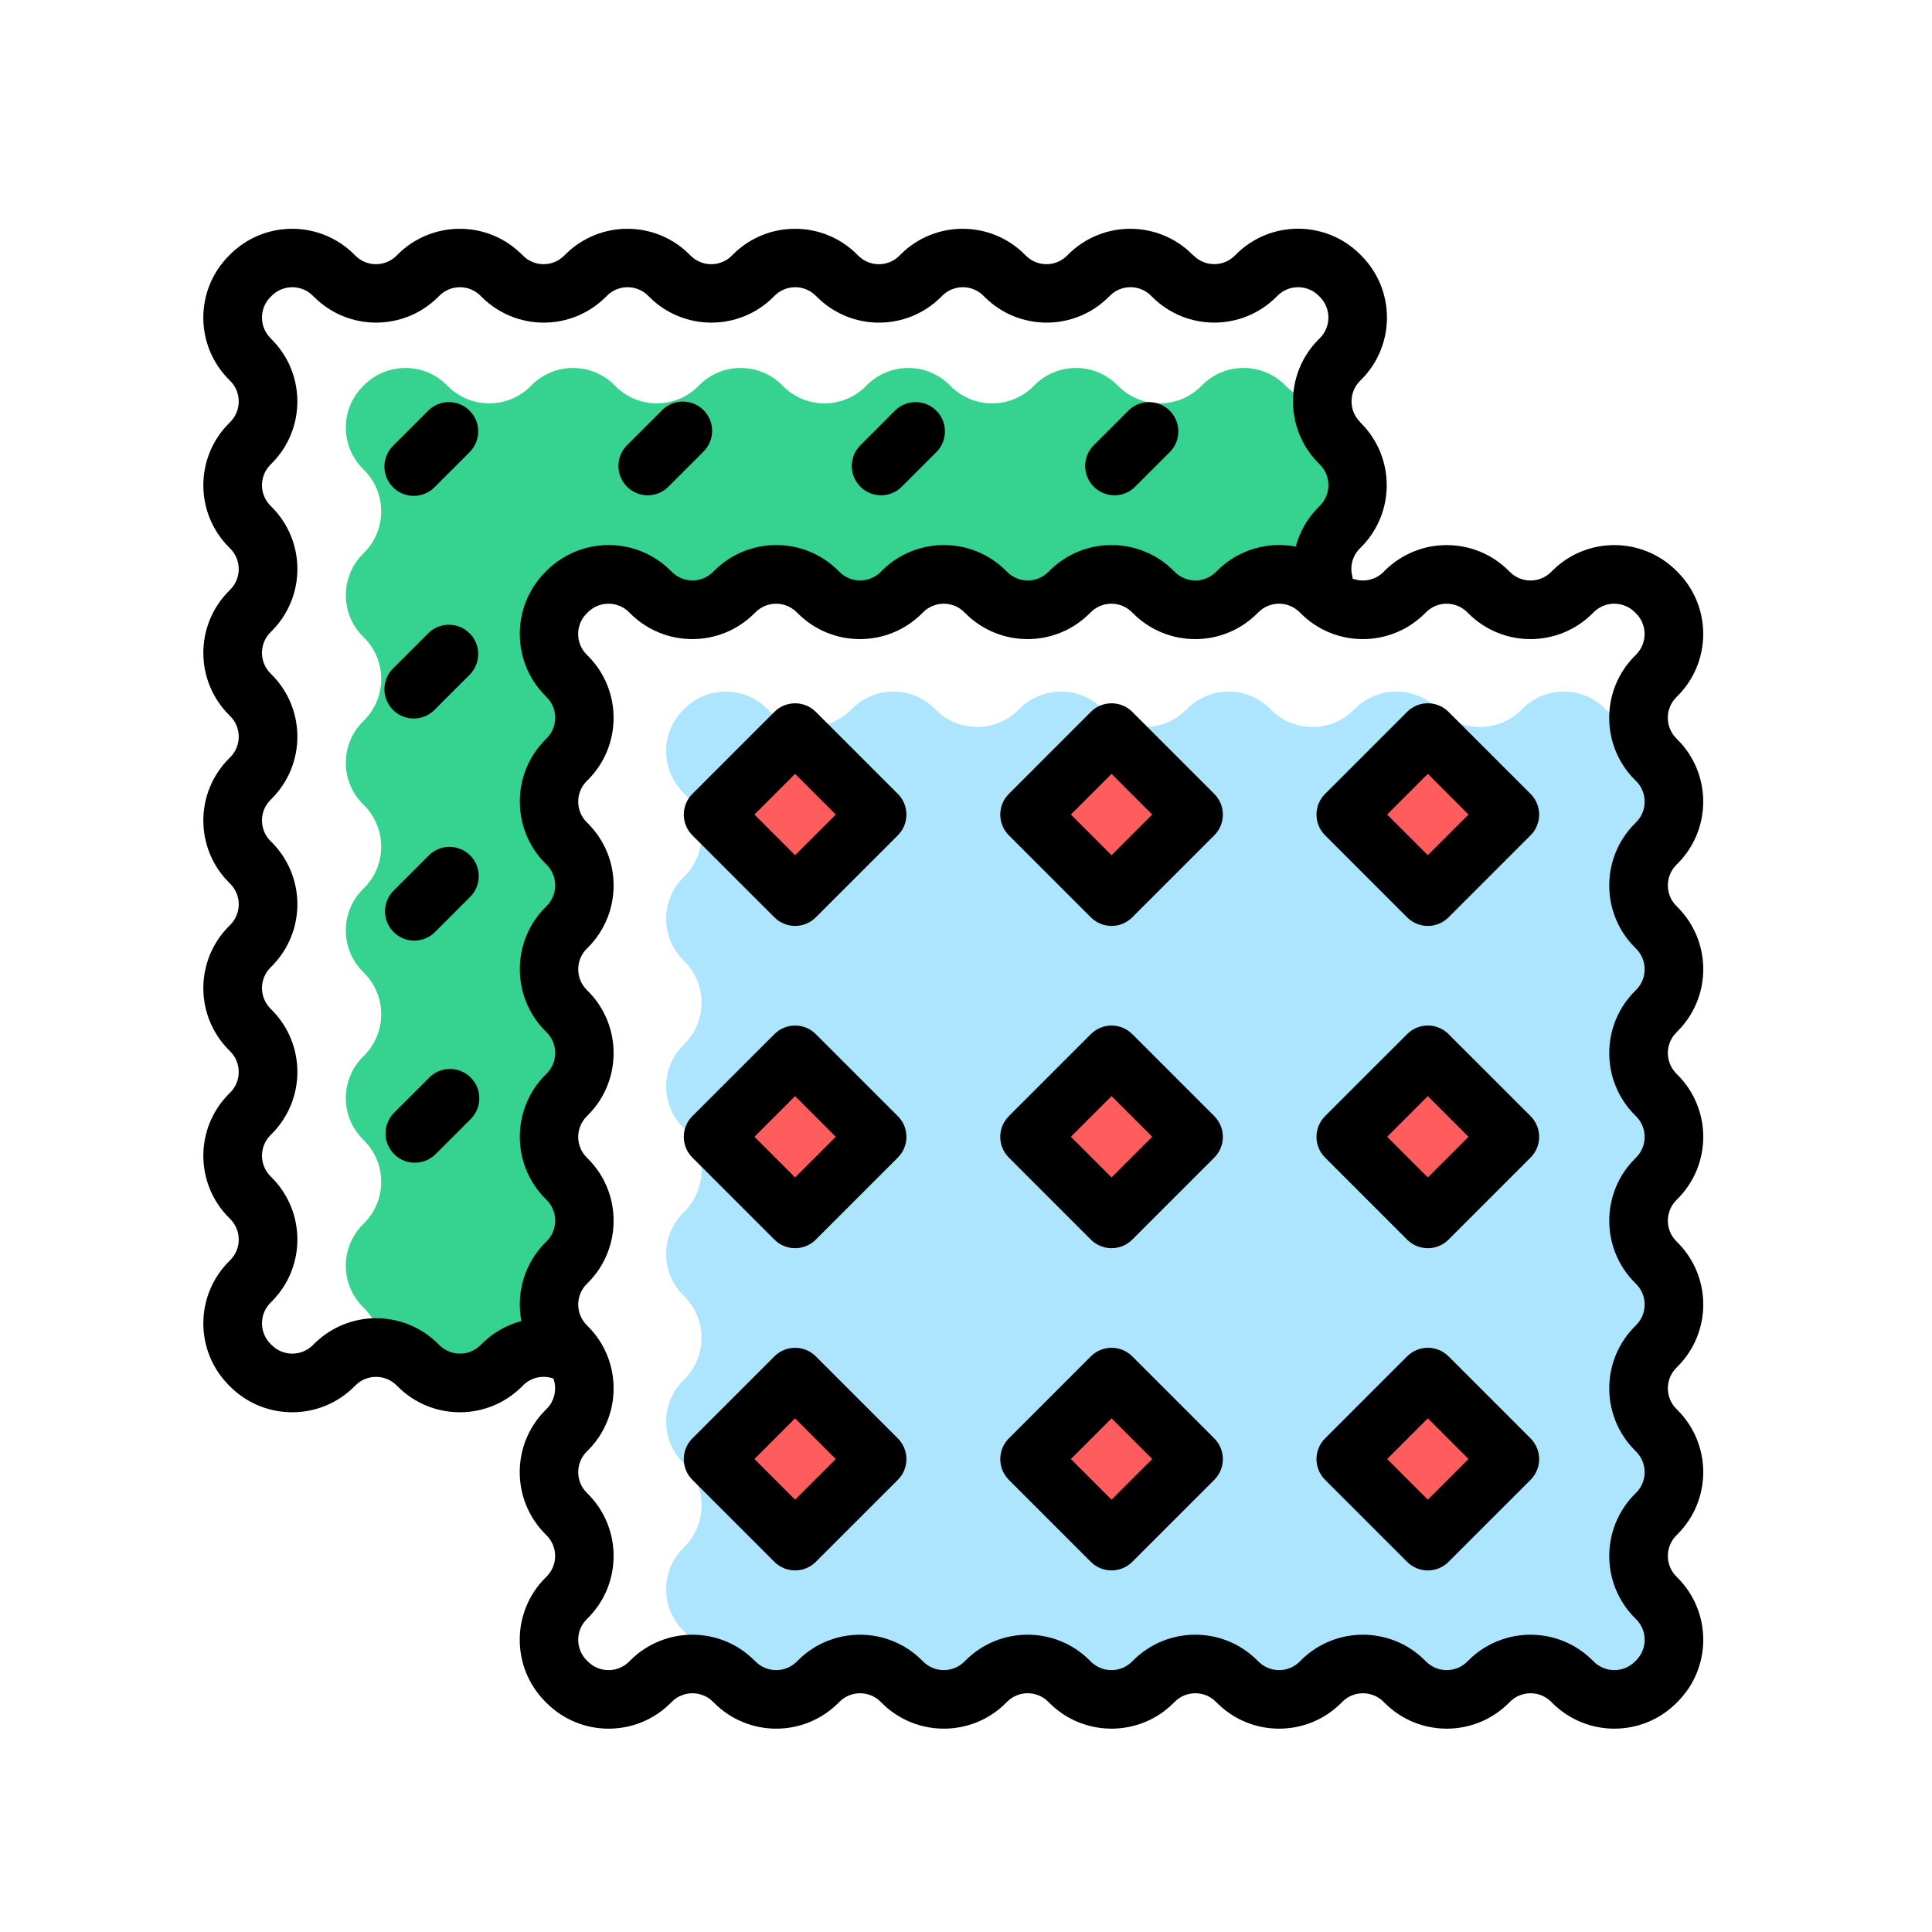
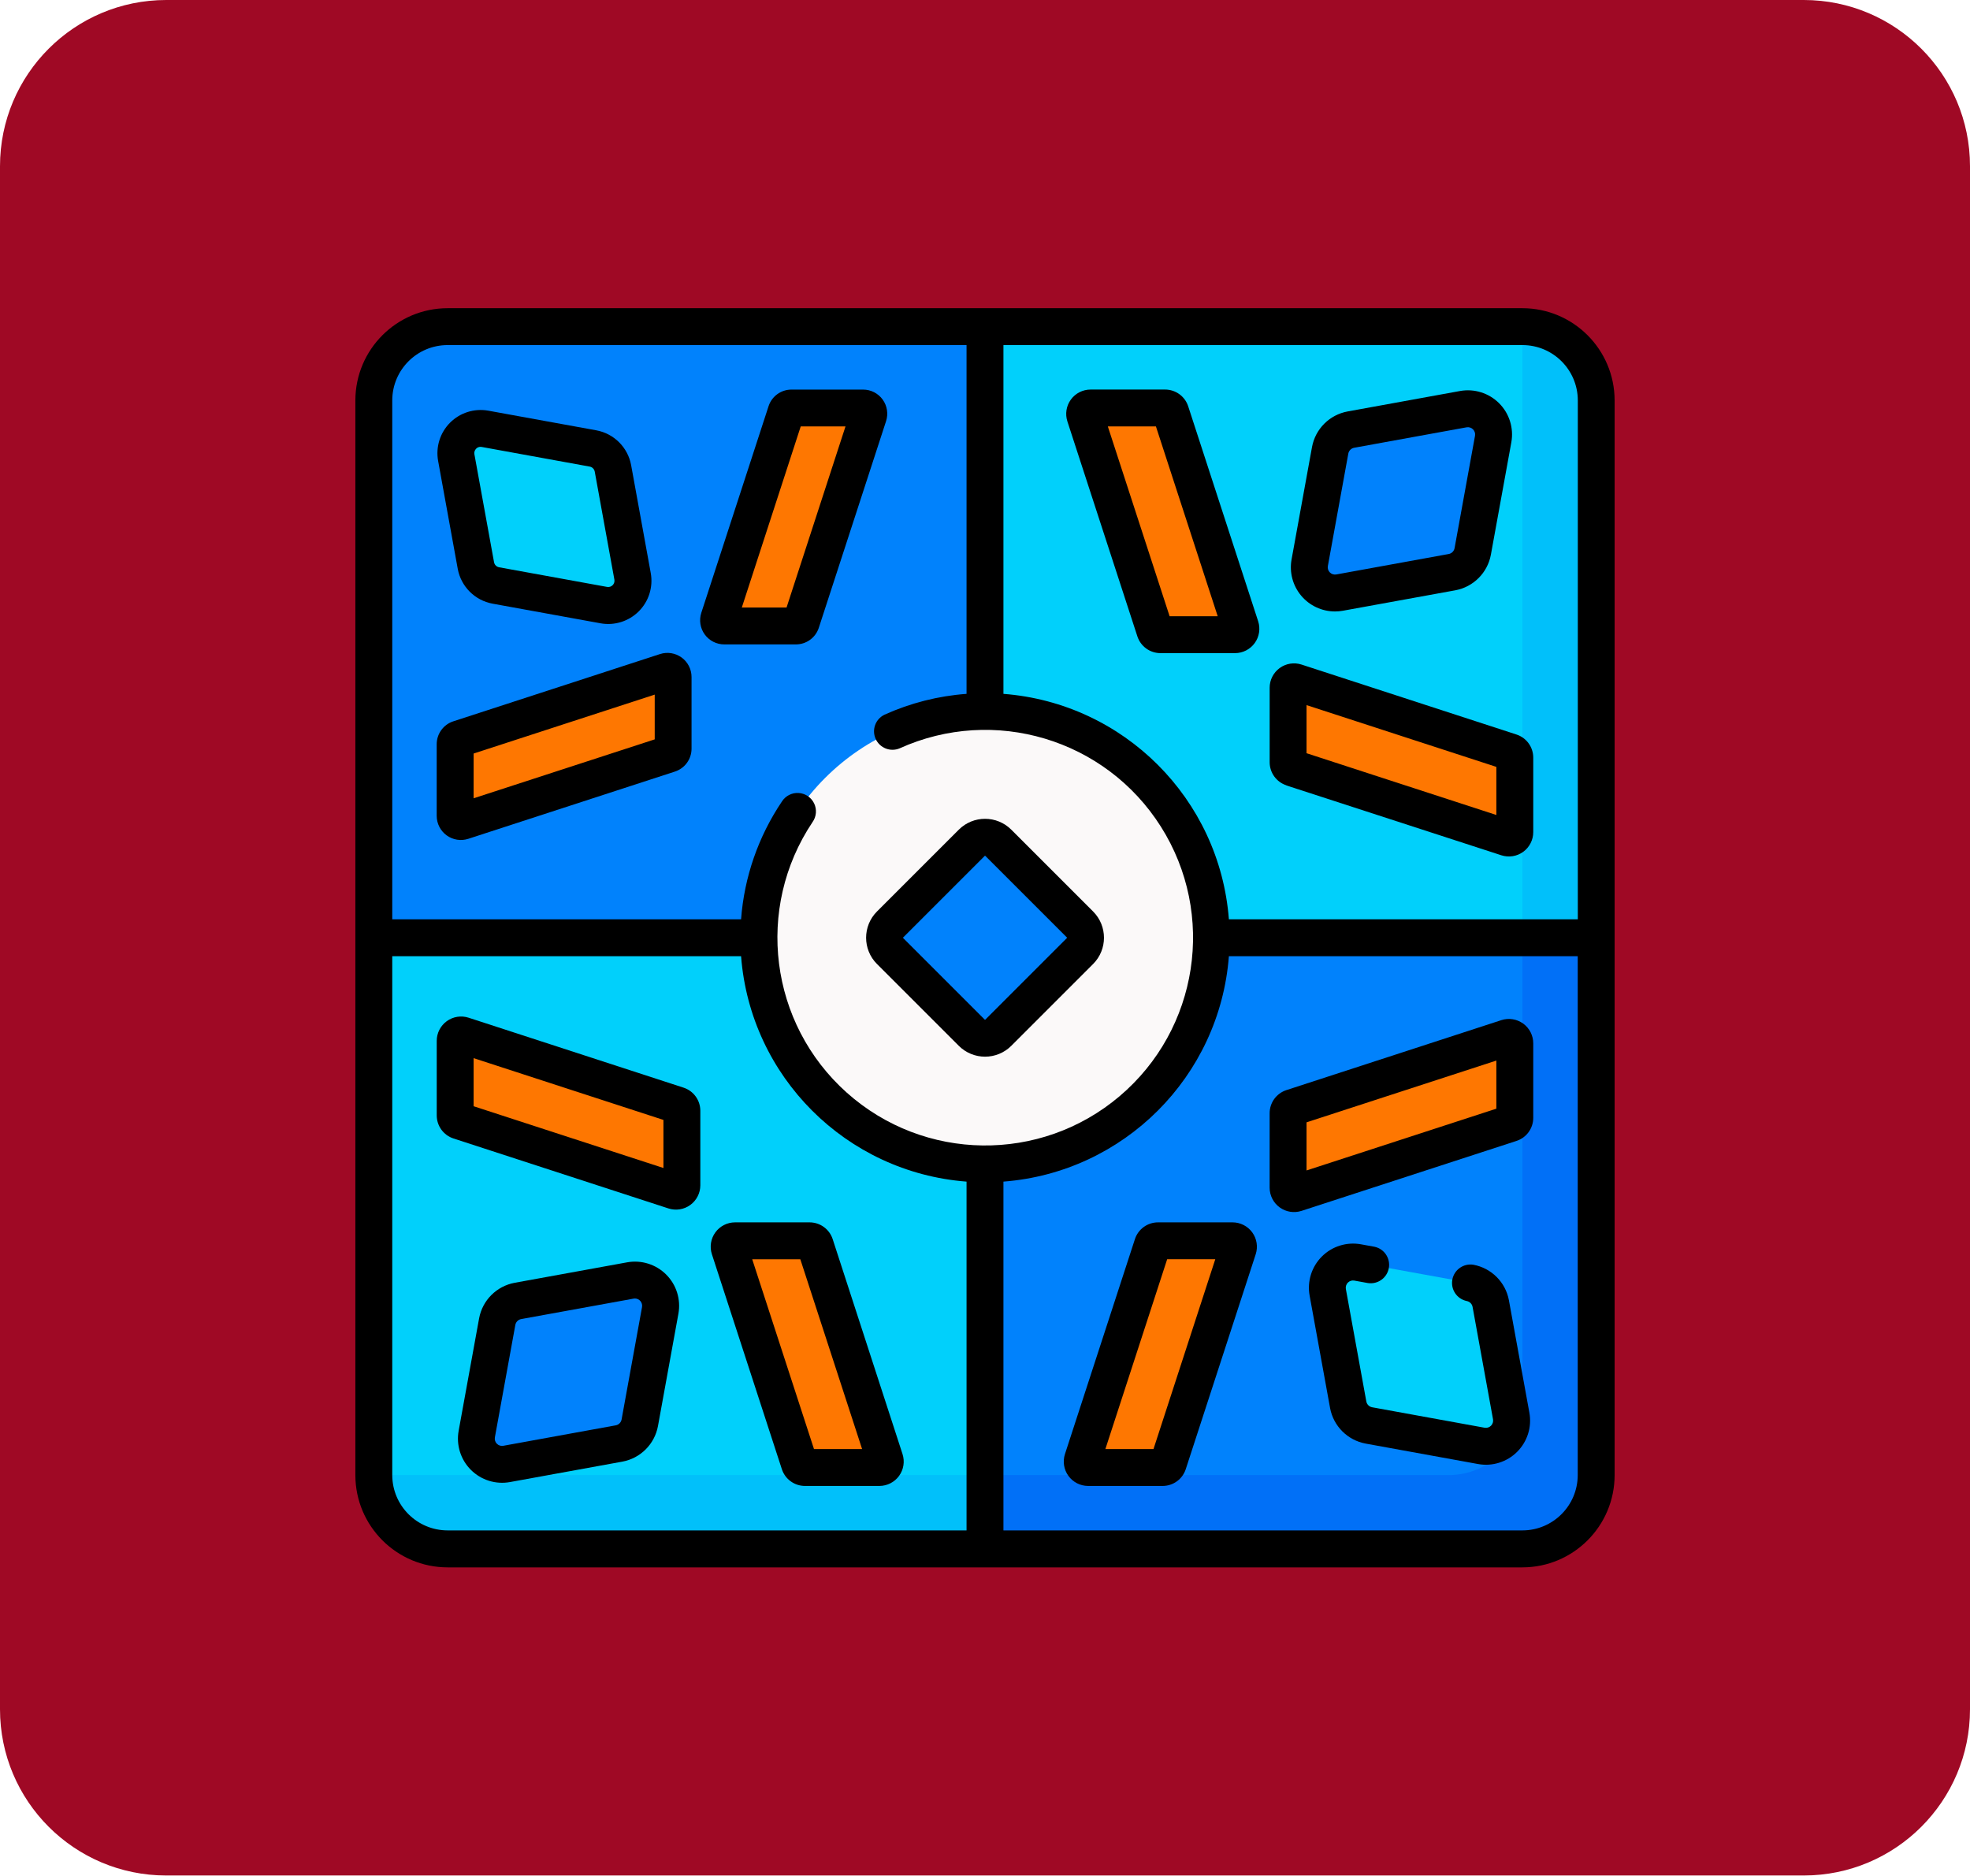
- <svg xmlns="http://www.w3.org/2000/svg" width="76" height="76" viewBox="0 0 76 76">
-   <g id="Grupo_58447" data-name="Grupo 58447" transform="translate(-392 -3695)">
-     <rect id="Rectángulo_5541" data-name="Rectángulo 5541" width="76" height="76" transform="translate(392 3695)" fill="none" />
-     <g id="prints" transform="translate(400.001 3704)">
-       <path id="Trazado_102125" data-name="Trazado 102125" d="M196.962,163.945a2.3,2.3,0,0,0,0-3.247l-.049-.05a2.282,2.282,0,0,1-.646-1.289,2.282,2.282,0,0,1-1.289-.646l-.05-.05a2.3,2.3,0,0,0-3.247,0l-.05.05a2.3,2.3,0,0,1-3.247,0l-.049-.05a2.3,2.3,0,0,0-3.247,0l-.05.05a2.3,2.3,0,0,1-3.247,0l-.05-.05a2.3,2.3,0,0,0-3.247,0l-.05.05a2.3,2.3,0,0,1-3.247,0l-.05-.05a2.3,2.3,0,0,0-3.247,0l-.05.05a2.3,2.3,0,0,1-3.247,0l-.05-.05a2.3,2.3,0,0,0-3.247,0l-.05.05a2.3,2.3,0,0,1-3.247,0l-.05-.05a2.3,2.3,0,0,0-3.247,0l-.05.05a2.3,2.3,0,0,0,0,3.247l.05.05a2.3,2.3,0,0,1,0,3.247l-.05.05a2.3,2.3,0,0,0,0,3.247l.05.05a2.3,2.3,0,0,1,0,3.247l-.05.05a2.3,2.3,0,0,0,0,3.247l.05.05a2.3,2.3,0,0,1,0,3.247l-.05.05a2.3,2.3,0,0,0,0,3.247l.05.05a2.3,2.3,0,0,1,0,3.247l-.05.05a2.3,2.3,0,0,0,0,3.247l.05.05a2.3,2.3,0,0,1,0,3.247l-.05.05a2.3,2.3,0,0,0,0,3.247l.05.049a2.284,2.284,0,0,1,.645,1.289,2.28,2.28,0,0,1,1.289.645l.049.049a2.3,2.3,0,0,0,3.248,0l.049-.049a2.3,2.3,0,0,1,3.248,0l.049.049a2.3,2.3,0,0,0,3.248,0l.049-.049a2.3,2.3,0,0,1,3.248,0l.049.049a2.3,2.3,0,0,0,3.248,0l.049-.049a2.3,2.3,0,0,1,3.248,0l.049.049a2.3,2.3,0,0,0,3.248,0l.049-.049a2.3,2.3,0,0,1,3.248,0l.049.049a2.3,2.3,0,0,0,3.248,0l.049-.049a2.3,2.3,0,0,1,3.248,0l.049.049a2.3,2.3,0,0,0,3.248,0l.049-.049a2.3,2.3,0,0,0,0-3.248l-.049-.049a2.3,2.3,0,0,1,0-3.248l.049-.049a2.3,2.3,0,0,0,0-3.247l-.049-.05a2.3,2.3,0,0,1,0-3.247l.049-.05a2.3,2.3,0,0,0,0-3.247l-.049-.05a2.3,2.3,0,0,1,0-3.247l.049-.05a2.3,2.3,0,0,0,0-3.247l-.049-.05a2.3,2.3,0,0,1,0-3.247l.049-.05a2.3,2.3,0,0,0,0-3.247l-.049-.05a2.3,2.3,0,0,1,0-3.247Zm0,0" transform="translate(-139.787 -139.787)" fill="#ade5ff" />
-       <path id="Trazado_102126" data-name="Trazado 102126" d="M87.783,50.521l-.05-.05a2.287,2.287,0,0,1-.67-1.579,2.289,2.289,0,0,1-1.418-.663l-.049-.05a2.3,2.3,0,0,0-3.248,0l-.049.05a2.3,2.3,0,0,1-3.248,0L79,48.18a2.3,2.3,0,0,0-3.248,0l-.049.05a2.3,2.3,0,0,1-3.248,0l-.049-.05a2.3,2.3,0,0,0-3.248,0l-.049.05a2.3,2.3,0,0,1-3.248,0l-.049-.05a2.3,2.3,0,0,0-3.248,0l-.049.05a2.3,2.3,0,0,1-3.248,0l-.049-.05a2.3,2.3,0,0,0-3.248,0l-.049.05a2.3,2.3,0,0,1-3.248,0l-.049-.05a2.3,2.3,0,0,0-3.247,0l-.05.05a2.3,2.3,0,0,0,0,3.247l.05.05a2.3,2.3,0,0,1,0,3.247l-.05.05a2.3,2.3,0,0,0,0,3.247l.05.05a2.3,2.3,0,0,1,0,3.247l-.05.05a2.3,2.3,0,0,0,0,3.247l.05.05a2.3,2.3,0,0,1,0,3.247l-.05.05a2.3,2.3,0,0,0,0,3.247l.05.05a2.3,2.3,0,0,1,0,3.247l-.05.05a2.3,2.3,0,0,0,0,3.247l.05.05a2.3,2.3,0,0,1,0,3.247l-.05.05a2.3,2.3,0,0,0,0,3.247l.05.05a2.284,2.284,0,0,1,.67,1.579,2.286,2.286,0,0,1,1.418.663l.049.05a2.3,2.3,0,0,0,3.248,0l.049-.05a2.3,2.3,0,0,1,3.216-.029,2.284,2.284,0,0,0-.583-.992l-.05-.049a2.3,2.3,0,0,1,0-3.247l.05-.05a2.3,2.3,0,0,0,0-3.247l-.05-.05a2.3,2.3,0,0,1,0-3.247l.05-.05a2.3,2.3,0,0,0,0-3.247l-.05-.05a2.3,2.3,0,0,1,0-3.247l.05-.05a2.3,2.3,0,0,0,0-3.247l-.05-.05a2.3,2.3,0,0,1,0-3.247l.05-.05a2.3,2.3,0,0,0,0-3.247l-.05-.05a2.3,2.3,0,0,1,0-3.247l.05-.05A2.3,2.3,0,0,1,60.7,56l.05.05a2.3,2.3,0,0,0,3.247,0l.05-.05a2.3,2.3,0,0,1,3.247,0l.05.05a2.3,2.3,0,0,0,3.247,0l.05-.05a2.3,2.3,0,0,1,3.247,0l.05.05a2.3,2.3,0,0,0,3.247,0l.049-.05a2.3,2.3,0,0,1,3.248,0l.049.05a2.3,2.3,0,0,0,3.248,0l.049-.05a2.3,2.3,0,0,1,3.248,0l.049.05.032.028a2.293,2.293,0,0,1,.583-2.256l.049-.05a2.3,2.3,0,0,0,0-3.247Zm0,0" transform="translate(-43.053 -42.034)" fill="#36d28f" />
-       <g id="Grupo_58455" data-name="Grupo 58455" transform="translate(20.05 19.819)">
-         <path id="Trazado_102127" data-name="Trazado 102127" d="M174,395.23,177.223,392l3.226,3.227-3.226,3.227Zm0,0" transform="translate(-173.996 -366.652)" fill="#ff5d5d" />
-         <path id="Trazado_102128" data-name="Trazado 102128" d="M282,395.231,285.226,392l3.227,3.227-3.227,3.227Zm0,0" transform="translate(-269.554 -366.652)" fill="#ff5d5d" />
-         <path id="Trazado_102129" data-name="Trazado 102129" d="M390,395.234l3.227-3.227,3.227,3.227-3.227,3.227Zm0,0" transform="translate(-365.113 -366.656)" fill="#ff5d5d" />
-         <path id="Trazado_102130" data-name="Trazado 102130" d="M174,285.226,177.223,282l3.226,3.226-3.226,3.227Zm0,0" transform="translate(-173.996 -269.324)" fill="#ff5d5d" />
-         <path id="Trazado_102131" data-name="Trazado 102131" d="M282,285.226,285.226,282l3.227,3.226-3.227,3.227Zm0,0" transform="translate(-269.554 -269.324)" fill="#ff5d5d" />
-         <path id="Trazado_102132" data-name="Trazado 102132" d="M390,285.227,393.23,282l3.227,3.227-3.227,3.227Zm0,0" transform="translate(-365.113 -269.324)" fill="#ff5d5d" />
-         <path id="Trazado_102133" data-name="Trazado 102133" d="M174,175.223,177.223,172l3.227,3.227-3.227,3.226Zm0,0" transform="translate(-173.996 -171.996)" fill="#ff5d5d" />
-         <path id="Trazado_102134" data-name="Trazado 102134" d="M282,175.223,285.226,172l3.227,3.227-3.227,3.227Zm0,0" transform="translate(-269.554 -171.996)" fill="#ff5d5d" />
-         <path id="Trazado_102135" data-name="Trazado 102135" d="M390,175.223,393.23,172l3.227,3.227-3.227,3.227Zm0,0" transform="translate(-365.113 -171.996)" fill="#ff5d5d" />
+ <svg xmlns="http://www.w3.org/2000/svg" width="118.494" height="112.823" viewBox="0 0 118.494 112.823">
+   <g id="Grupo_1054269" data-name="Grupo 1054269" transform="translate(-6848 10324)">
+     <rect id="Rectángulo_338875" data-name="Rectángulo 338875" width="118.494" height="112.823" rx="10" transform="translate(6848 -10324)" fill="#9f0925" />
+     <g id="patron" transform="translate(6869.375 -10305.46)">
+       <g id="Grupo_1054306" data-name="Grupo 1054306" transform="translate(1.11 1.11)">
+         <g id="Grupo_1054286" data-name="Grupo 1054286" transform="translate(36.762)">
+           <path id="Trazado_771589" data-name="Trazado 771589" d="M292.762,44.262V11.938A4.438,4.438,0,0,0,288.324,7.5H256V44.262Z" transform="translate(-256 -7.5)" fill="#01d0fb" />
+         </g>
+         <g id="Grupo_1054287" data-name="Grupo 1054287" transform="translate(0 36.762)">
+           <path id="Trazado_771590" data-name="Trazado 771590" d="M7.5,256v32.324a4.438,4.438,0,0,0,4.438,4.438H44.262V256Z" transform="translate(-7.5 -256)" fill="#01d0fb" />
+         </g>
+         <g id="Grupo_1054288" data-name="Grupo 1054288">
+           <path id="Trazado_771591" data-name="Trazado 771591" d="M76.586,7.5V72.148a4.438,4.438,0,0,1-4.438,4.438H7.5a4.438,4.438,0,0,0,4.438,4.438H76.586a4.438,4.438,0,0,0,4.438-4.438V11.938A4.438,4.438,0,0,0,76.586,7.5Z" transform="translate(-7.5 -7.5)" fill="#01c0fa" />
+         </g>
+         <g id="Grupo_1054289" data-name="Grupo 1054289" transform="translate(36.762 36.762)">
+           <path id="Trazado_771592" data-name="Trazado 771592" d="M256,256v36.762h32.324a4.438,4.438,0,0,0,4.438-4.438V256Z" transform="translate(-256 -256)" fill="#0182fc" />
+         </g>
+         <g id="Grupo_1054290" data-name="Grupo 1054290" transform="translate(36.762 36.762)">
+           <path id="Trazado_771593" data-name="Trazado 771593" d="M292.762,256h-4.438v27.886a4.438,4.438,0,0,1-4.438,4.438H256v4.438h32.324a4.419,4.419,0,0,0,2.655-.882q.085-.064.168-.132a4.429,4.429,0,0,0,1.615-3.425Z" transform="translate(-256 -256)" fill="#0170f7" />
+         </g>
+         <g id="Grupo_1054291" data-name="Grupo 1054291">
+           <path id="Trazado_771594" data-name="Trazado 771594" d="M44.262,7.5H11.938A4.438,4.438,0,0,0,7.5,11.938V44.262H44.262Z" transform="translate(-7.5 -7.5)" fill="#0182fc" />
+         </g>
+         <g id="Grupo_1054292" data-name="Grupo 1054292" transform="translate(23.16 23.16)">
+           <path id="Trazado_771595" data-name="Trazado 771595" d="M177.655,191.259a13.6,13.6,0,1,1,13.6-13.6A13.6,13.6,0,0,1,177.655,191.259Z" transform="translate(-164.053 -164.055)" fill="#fbf9f9" />
+         </g>
+         <g id="Grupo_1054293" data-name="Grupo 1054293" transform="translate(30.717 30.717)">
+           <path id="Trazado_771596" data-name="Trazado 771596" d="M226.9,221.977l-4.921,4.921a1.124,1.124,0,0,1-1.59,0l-4.921-4.921a1.124,1.124,0,0,1,0-1.59l4.921-4.921a1.124,1.124,0,0,1,1.59,0l4.921,4.921A1.124,1.124,0,0,1,226.9,221.977Z" transform="translate(-215.136 -215.137)" fill="#0182fc" />
+         </g>
+         <g id="Grupo_1054294" data-name="Grupo 1054294" transform="translate(4.894 20.736)">
+           <path id="Trazado_771597" data-name="Trazado 771597" d="M53.695,148.011v4.308a.341.341,0,0,1-.236.325L41.03,156.688a.341.341,0,0,1-.447-.325v-4.308a.341.341,0,0,1,.236-.325l12.429-4.045A.342.342,0,0,1,53.695,148.011Z" transform="translate(-40.583 -147.669)" fill="#fe7701" />
+         </g>
+         <g id="Grupo_1054295" data-name="Grupo 1054295" transform="translate(20.736 4.894)">
+           <path id="Trazado_771598" data-name="Trazado 771598" d="M148.011,53.695h4.308a.341.341,0,0,0,.325-.236l4.045-12.429a.341.341,0,0,0-.325-.447h-4.308a.341.341,0,0,0-.325.236l-4.045,12.429A.341.341,0,0,0,148.011,53.695Z" transform="translate(-147.669 -40.583)" fill="#fe7701" />
+         </g>
+         <g id="Grupo_1054296" data-name="Grupo 1054296" transform="translate(4.937 6.121)">
+           <path id="Trazado_771599" data-name="Trazado 771599" d="M49.779,59.509l-6.5-1.182a1.487,1.487,0,0,1-1.2-1.2l-1.182-6.5A1.486,1.486,0,0,1,42.626,48.9l6.5,1.182a1.487,1.487,0,0,1,1.2,1.2l1.182,6.5A1.486,1.486,0,0,1,49.779,59.509Z" transform="translate(-40.873 -48.874)" fill="#01d0fb" />
+         </g>
+         <g id="Grupo_1054297" data-name="Grupo 1054297" transform="translate(42.756 4.894)">
+           <path id="Trazado_771600" data-name="Trazado 771600" d="M305.559,54.22h-4.48a.355.355,0,0,1-.338-.245l-4.207-12.926a.355.355,0,0,1,.338-.465h4.48a.355.355,0,0,1,.338.245L305.9,53.755a.355.355,0,0,1-.338.465Z" transform="translate(-296.516 -40.583)" fill="#fe7701" />
+         </g>
+         <g id="Grupo_1054298" data-name="Grupo 1054298" transform="translate(54.993 21.37)">
+           <path id="Trazado_771601" data-name="Trazado 771601" d="M379.236,152.311v4.48a.355.355,0,0,0,.245.338l12.926,4.207a.355.355,0,0,0,.465-.338v-4.48a.355.355,0,0,0-.245-.338L379.7,151.974A.355.355,0,0,0,379.236,152.311Z" transform="translate(-379.236 -151.956)" fill="#fe7701" />
+         </g>
+         <g id="Grupo_1054299" data-name="Grupo 1054299" transform="translate(56.269 4.939)">
+           <path id="Trazado_771602" data-name="Trazado 771602" d="M387.884,50.147l1.23-6.762a1.546,1.546,0,0,1,1.245-1.245l6.762-1.23a1.546,1.546,0,0,1,1.8,1.8l-1.23,6.762a1.546,1.546,0,0,1-1.245,1.245l-6.762,1.23A1.546,1.546,0,0,1,387.884,50.147Z" transform="translate(-387.859 -40.885)" fill="#0182fc" />
+         </g>
+         <g id="Grupo_1054300" data-name="Grupo 1054300" transform="translate(54.993 42.756)">
+           <path id="Trazado_771603" data-name="Trazado 771603" d="M379.236,305.559v-4.48a.355.355,0,0,1,.245-.338l12.926-4.207a.355.355,0,0,1,.465.338v4.48a.355.355,0,0,1-.245.338L379.7,305.9A.355.355,0,0,1,379.236,305.559Z" transform="translate(-379.236 -296.516)" fill="#fe7701" />
+         </g>
+         <g id="Grupo_1054301" data-name="Grupo 1054301" transform="translate(42.61 54.993)">
+           <path id="Trazado_771604" data-name="Trazado 771604" d="M304.575,379.236h-4.48a.355.355,0,0,0-.338.245l-4.207,12.926a.355.355,0,0,0,.338.465h4.48a.355.355,0,0,0,.338-.245l4.207-12.926A.355.355,0,0,0,304.575,379.236Z" transform="translate(-295.532 -379.236)" fill="#fe7701" />
+         </g>
+         <g id="Grupo_1054302" data-name="Grupo 1054302" transform="translate(57.354 56.269)">
+           <path id="Trazado_771605" data-name="Trazado 771605" d="M397.018,387.884l6.762,1.23a1.546,1.546,0,0,1,1.245,1.245l1.23,6.762a1.546,1.546,0,0,1-1.8,1.8l-6.762-1.23a1.546,1.546,0,0,1-1.245-1.245l-1.23-6.762A1.546,1.546,0,0,1,397.018,387.884Z" transform="translate(-395.195 -387.859)" fill="#01d0fb" />
+         </g>
+         <g id="Grupo_1054303" data-name="Grupo 1054303" transform="translate(21.37 54.993)">
+           <path id="Trazado_771606" data-name="Trazado 771606" d="M152.311,379.236h4.48a.355.355,0,0,1,.338.245l4.207,12.926a.355.355,0,0,1-.338.465h-4.48a.355.355,0,0,1-.338-.245L151.973,379.7A.355.355,0,0,1,152.311,379.236Z" transform="translate(-151.955 -379.236)" fill="#fe7701" />
+         </g>
+         <g id="Grupo_1054304" data-name="Grupo 1054304" transform="translate(4.894 42.61)">
+           <path id="Trazado_771607" data-name="Trazado 771607" d="M54.22,304.575v-4.48a.355.355,0,0,0-.245-.338L41.048,295.55a.355.355,0,0,0-.465.338v4.48a.355.355,0,0,0,.245.338l12.926,4.207a.355.355,0,0,0,.465-.338Z" transform="translate(-40.583 -295.532)" fill="#fe7701" />
+         </g>
+         <g id="Grupo_1054305" data-name="Grupo 1054305" transform="translate(6.17 57.354)">
+           <path id="Trazado_771608" data-name="Trazado 771608" d="M60.265,397.019l-1.23,6.762a1.546,1.546,0,0,1-1.245,1.245l-6.762,1.23a1.546,1.546,0,0,1-1.8-1.8l1.23-6.762a1.546,1.546,0,0,1,1.245-1.245l6.762-1.23A1.546,1.546,0,0,1,60.265,397.019Z" transform="translate(-49.205 -395.195)" fill="#0182fc" />
+         </g>
      </g>
-       <path id="Trazado_102136" data-name="Trazado 102136" d="M57.991,24.973a3.452,3.452,0,0,0,0-4.877l-.05-.05a1.145,1.145,0,0,1,0-1.618l.05-.05a3.452,3.452,0,0,0,0-4.877l-.05-.05a3.453,3.453,0,0,0-4.877,0l-.049.05a1.145,1.145,0,0,1-1.618,0l-.05-.05a3.453,3.453,0,0,0-4.877,0l-.049.05a1.145,1.145,0,0,1-1.209.262,1.063,1.063,0,0,0-.021-.111,1.139,1.139,0,0,1,.3-1.077l.05-.05a3.453,3.453,0,0,0,0-4.877L45.5,7.6a1.145,1.145,0,0,1,0-1.618l.05-.05a3.453,3.453,0,0,0,0-4.877l-.05-.05a3.453,3.453,0,0,0-4.877,0l-.05.05a1.143,1.143,0,0,1-1.618,0L38.9,1.008a3.453,3.453,0,0,0-4.877,0l-.05.05a1.145,1.145,0,0,1-1.617,0l-.05-.05a3.453,3.453,0,0,0-4.877,0l-.049.05a1.143,1.143,0,0,1-1.618,0l-.05-.05a3.453,3.453,0,0,0-4.877,0l-.05.05a1.143,1.143,0,0,1-1.617,0l-.05-.05a3.453,3.453,0,0,0-4.877,0l-.05.05a1.144,1.144,0,0,1-1.617,0l-.05-.05a3.453,3.453,0,0,0-4.877,0l-.049.05a1.145,1.145,0,0,1-1.618,0l-.05-.05a3.453,3.453,0,0,0-4.877,0l-.049.05a3.452,3.452,0,0,0,0,4.874l.052.052a1.145,1.145,0,0,1,0,1.617l-.05.05a3.453,3.453,0,0,0,0,4.877l.05.05a1.145,1.145,0,0,1,0,1.617l-.05.05a3.453,3.453,0,0,0,0,4.877l.05.05a1.144,1.144,0,0,1,0,1.617l-.05.05a3.453,3.453,0,0,0,0,4.877l.05.05a1.144,1.144,0,0,1,0,1.617l-.05.05a3.453,3.453,0,0,0,0,4.877l.05.05a1.145,1.145,0,0,1,0,1.617l-.05.05a3.452,3.452,0,0,0,0,4.876l.05.05a1.144,1.144,0,0,1,0,1.617l-.05.05a3.453,3.453,0,0,0,0,4.877l.05.05a3.453,3.453,0,0,0,4.877,0l.049-.05a1.145,1.145,0,0,1,1.618,0l.05.05a3.453,3.453,0,0,0,4.877,0l.049-.05a1.142,1.142,0,0,1,1.192-.269,1.144,1.144,0,0,1-.266,1.195l-.05.049a3.453,3.453,0,0,0,0,4.877l.05.05a1.145,1.145,0,0,1,0,1.618l-.05.049a3.453,3.453,0,0,0,0,4.877l.05.05a3.452,3.452,0,0,0,4.877,0l.05-.05a1.145,1.145,0,0,1,1.617,0l.05.05a3.452,3.452,0,0,0,4.877,0l.05-.05a1.145,1.145,0,0,1,1.617,0l.05.05a3.453,3.453,0,0,0,4.877,0l.049-.05a1.144,1.144,0,0,1,1.618,0l.05.05a3.453,3.453,0,0,0,4.877,0l.05-.05a1.144,1.144,0,0,1,1.617,0l.05.05a3.452,3.452,0,0,0,4.877,0l.05-.05a1.145,1.145,0,0,1,1.617,0l.05.05a3.453,3.453,0,0,0,4.877,0l.049-.05a1.146,1.146,0,0,1,1.618,0l.05.05a3.453,3.453,0,0,0,4.877,0l.049-.05a3.452,3.452,0,0,0,0-4.877l-.049-.049a1.145,1.145,0,0,1,0-1.618l.049-.05a3.452,3.452,0,0,0,0-4.877l-.049-.049a1.145,1.145,0,0,1,0-1.618l.049-.05a3.451,3.451,0,0,0,0-4.877l-.049-.05a1.143,1.143,0,0,1,0-1.618l.049-.05a3.452,3.452,0,0,0,0-4.877l-.049-.05a1.143,1.143,0,0,1,0-1.618l.049-.05a3.451,3.451,0,0,0,0-4.877l-.049-.05a1.145,1.145,0,0,1,0-1.618ZM10.9,43.914a1.145,1.145,0,0,1-1.617,0l-.05-.05a3.453,3.453,0,0,0-4.877,0l-.05.05a1.145,1.145,0,0,1-1.617,0l-.05-.05a1.145,1.145,0,0,1,0-1.617l.05-.05a3.452,3.452,0,0,0,0-4.876l-.05-.05a1.145,1.145,0,0,1,0-1.617l.05-.05a3.453,3.453,0,0,0,0-4.877l-.05-.05a1.145,1.145,0,0,1,0-1.617l.05-.05a3.453,3.453,0,0,0,0-4.877l-.05-.049a1.145,1.145,0,0,1,0-1.618l.05-.05a3.453,3.453,0,0,0,0-4.877l-.05-.049a1.145,1.145,0,0,1,0-1.618l.05-.05a3.452,3.452,0,0,0,0-4.877l-.05-.05a1.145,1.145,0,0,1,0-1.617l.05-.05a3.451,3.451,0,0,0,0-4.874L2.639,4.3a1.145,1.145,0,0,1,0-1.617l.05-.05a1.145,1.145,0,0,1,1.617,0l.05.05a3.454,3.454,0,0,0,4.877,0l.05-.05a1.145,1.145,0,0,1,1.617,0l.05.05a3.453,3.453,0,0,0,4.877,0l.049-.05a1.145,1.145,0,0,1,1.618,0l.05.05a3.453,3.453,0,0,0,4.877,0l.05-.05a1.145,1.145,0,0,1,1.618,0l.05.05a3.452,3.452,0,0,0,4.877,0l.05-.05a1.145,1.145,0,0,1,1.618,0l.049.05a3.453,3.453,0,0,0,4.877,0l.05-.05a1.144,1.144,0,0,1,1.618,0l.049.049a3.453,3.453,0,0,0,4.877,0l.05-.05a1.145,1.145,0,0,1,1.617,0l.05.05a1.145,1.145,0,0,1,0,1.617l-.05.05a3.453,3.453,0,0,0,0,4.877l.05.05a1.145,1.145,0,0,1,0,1.617l-.05.05a3.441,3.441,0,0,0-.9,1.559,3.448,3.448,0,0,0-3.09.947l-.05.05a1.143,1.143,0,0,1-1.618,0l-.05-.05a3.453,3.453,0,0,0-4.877,0l-.05.05a1.143,1.143,0,0,1-1.618,0l-.05-.05a3.453,3.453,0,0,0-4.877,0l-.05.05a1.144,1.144,0,0,1-1.617,0l-.05-.05a3.453,3.453,0,0,0-4.877,0l-.05.05a1.145,1.145,0,0,1-1.617,0l-.05-.05a3.453,3.453,0,0,0-4.877,0l-.05.05a3.452,3.452,0,0,0,0,4.874l.052.052a1.145,1.145,0,0,1,0,1.617l-.05.05a3.453,3.453,0,0,0,0,4.877l.05.05a1.145,1.145,0,0,1,0,1.617l-.05.05a3.453,3.453,0,0,0,0,4.877l.05.05a1.144,1.144,0,0,1,0,1.617l-.05.05a3.453,3.453,0,0,0,0,4.877l.05.05a1.144,1.144,0,0,1,0,1.617l-.05.05a3.448,3.448,0,0,0-.946,3.093,3.449,3.449,0,0,0-1.56.9ZM56.311,21.677l.05.049a1.145,1.145,0,0,1,0,1.618l-.05.05a3.452,3.452,0,0,0,0,4.877l.05.05a1.145,1.145,0,0,1,0,1.617l-.05.05a3.453,3.453,0,0,0,0,4.877l.05.05a1.145,1.145,0,0,1,0,1.617l-.05.05a3.453,3.453,0,0,0,0,4.877l.05.05a1.145,1.145,0,0,1,0,1.617l-.05.05a3.453,3.453,0,0,0,0,4.877l.05.05a1.145,1.145,0,0,1,0,1.617l-.05.05a3.453,3.453,0,0,0,0,4.877l.05.049a1.145,1.145,0,0,1,0,1.618l-.05.05a1.145,1.145,0,0,1-1.617,0l-.05-.05a3.453,3.453,0,0,0-4.877,0l-.05.05a1.145,1.145,0,0,1-1.617,0l-.05-.05a3.452,3.452,0,0,0-4.877,0l-.049.05a1.146,1.146,0,0,1-1.618,0l-.05-.05a3.452,3.452,0,0,0-4.877,0l-.05.05a1.146,1.146,0,0,1-1.618,0l-.05-.05a3.452,3.452,0,0,0-4.877,0l-.05.05a1.145,1.145,0,0,1-1.617,0l-.05-.05a3.453,3.453,0,0,0-4.877,0l-.05.05a1.145,1.145,0,0,1-1.617,0l-.05-.05a3.453,3.453,0,0,0-4.877,0l-.05.05a1.145,1.145,0,0,1-1.617,0l-.05-.05a1.145,1.145,0,0,1,0-1.618l.05-.049a3.453,3.453,0,0,0,0-4.877l-.05-.05a1.145,1.145,0,0,1,0-1.617l.05-.05a3.453,3.453,0,0,0,0-4.877l-.05-.05a1.145,1.145,0,0,1,0-1.617l.05-.05a3.453,3.453,0,0,0,0-4.877l-.05-.049a1.145,1.145,0,0,1,0-1.618l.05-.05a3.453,3.453,0,0,0,0-4.877l-.05-.05a1.145,1.145,0,0,1,0-1.617l.05-.05a3.452,3.452,0,0,0,0-4.877l-.05-.05a1.145,1.145,0,0,1,0-1.618l.05-.05a3.451,3.451,0,0,0,0-4.874l-.052-.052a1.145,1.145,0,0,1,0-1.618l.05-.049a1.145,1.145,0,0,1,1.617,0l.05.049a3.453,3.453,0,0,0,4.877,0l.05-.049a1.145,1.145,0,0,1,1.617,0l.05.049a3.452,3.452,0,0,0,4.877,0l.05-.049a1.145,1.145,0,0,1,1.617,0l.05.049a3.452,3.452,0,0,0,4.877,0l.05-.049a1.145,1.145,0,0,1,1.618,0l.05.049a3.451,3.451,0,0,0,4.877,0l.05-.049a1.145,1.145,0,0,1,1.618,0l.049.049a3.452,3.452,0,0,0,4.877,0l.05-.049a1.144,1.144,0,0,1,1.617,0l.05.049a3.452,3.452,0,0,0,4.877,0l.05-.049a1.144,1.144,0,0,1,1.617,0l.05.049a1.145,1.145,0,0,1,0,1.618l-.05.05a3.453,3.453,0,0,0,0,4.877Zm0,0" />
-       <path id="Trazado_102137" data-name="Trazado 102137" d="M169.192,382.342a1.152,1.152,0,0,0-1.629,0l-3.227,3.227a1.153,1.153,0,0,0,0,1.63l3.227,3.226a1.152,1.152,0,0,0,1.629,0l3.227-3.226a1.152,1.152,0,0,0,0-1.63Zm-.815,5.638-1.6-1.6,1.6-1.6,1.6,1.6Zm0,0" transform="translate(-145.101 -337.986)" />
-       <path id="Trazado_102138" data-name="Trazado 102138" d="M277.2,382.342a1.153,1.153,0,0,0-1.63,0l-3.226,3.227a1.153,1.153,0,0,0,0,1.63l3.226,3.226a1.152,1.152,0,0,0,1.629,0l3.227-3.226a1.153,1.153,0,0,0,0-1.63Zm-.815,5.638-1.6-1.6,1.6-1.6,1.6,1.6Zm0,0" transform="translate(-240.66 -337.986)" />
-       <path id="Trazado_102139" data-name="Trazado 102139" d="M385.2,382.342a1.153,1.153,0,0,0-1.63,0l-3.227,3.227a1.152,1.152,0,0,0,0,1.63l3.227,3.226a1.152,1.152,0,0,0,1.63,0l3.227-3.226a1.152,1.152,0,0,0,0-1.63Zm-.815,5.638-1.6-1.6,1.6-1.6,1.6,1.6Zm0,0" transform="translate(-336.219 -337.986)" />
-       <path id="Trazado_102140" data-name="Trazado 102140" d="M169.192,272.338a1.152,1.152,0,0,0-1.629,0l-3.227,3.226a1.153,1.153,0,0,0,0,1.63l3.227,3.227a1.152,1.152,0,0,0,1.629,0l3.227-3.227a1.152,1.152,0,0,0,0-1.63Zm-.815,5.638-1.6-1.6,1.6-1.6,1.6,1.6Zm0,0" transform="translate(-145.101 -240.658)" />
-       <path id="Trazado_102141" data-name="Trazado 102141" d="M277.2,272.338a1.152,1.152,0,0,0-1.63,0l-3.226,3.226a1.152,1.152,0,0,0,0,1.63l3.226,3.227a1.152,1.152,0,0,0,1.629,0l3.227-3.227a1.153,1.153,0,0,0,0-1.63Zm-.815,5.638-1.6-1.6,1.6-1.6,1.6,1.6Zm0,0" transform="translate(-240.66 -240.658)" />
-       <path id="Trazado_102142" data-name="Trazado 102142" d="M385.2,272.338a1.152,1.152,0,0,0-1.63,0l-3.227,3.226a1.152,1.152,0,0,0,0,1.63l3.227,3.227a1.152,1.152,0,0,0,1.63,0l3.227-3.227a1.152,1.152,0,0,0,0-1.63Zm-.815,5.638-1.6-1.6,1.6-1.6,1.6,1.6Zm0,0" transform="translate(-336.219 -240.658)" />
-       <path id="Trazado_102143" data-name="Trazado 102143" d="M169.192,162.332a1.153,1.153,0,0,0-1.629,0l-3.227,3.227a1.153,1.153,0,0,0,0,1.629l3.227,3.227a1.152,1.152,0,0,0,1.629,0l3.227-3.227a1.152,1.152,0,0,0,0-1.629Zm-.815,5.639-1.6-1.6,1.6-1.6,1.6,1.6Zm0,0" transform="translate(-145.101 -143.329)" />
-       <path id="Trazado_102144" data-name="Trazado 102144" d="M277.2,162.332a1.153,1.153,0,0,0-1.63,0l-3.226,3.227a1.152,1.152,0,0,0,0,1.629l3.226,3.227a1.152,1.152,0,0,0,1.629,0l3.227-3.227a1.152,1.152,0,0,0,0-1.629Zm-.815,5.639-1.6-1.6,1.6-1.6,1.6,1.6Zm0,0" transform="translate(-240.66 -143.329)" />
-       <path id="Trazado_102145" data-name="Trazado 102145" d="M385.2,162.332a1.153,1.153,0,0,0-1.63,0l-3.227,3.227a1.152,1.152,0,0,0,0,1.629l3.227,3.227a1.152,1.152,0,0,0,1.63,0l3.227-3.227a1.152,1.152,0,0,0,0-1.629Zm-.815,5.639-1.6-1.6,1.6-1.6,1.6,1.6Zm0,0" transform="translate(-336.219 -143.329)" />
-       <path id="Trazado_102146" data-name="Trazado 102146" d="M63.719,59.328l-1.382,1.382a1.153,1.153,0,1,0,1.63,1.63l1.382-1.382a1.153,1.153,0,0,0-1.63-1.63Zm0,0" transform="translate(-54.855 -52.194)" />
-       <path id="Trazado_102147" data-name="Trazado 102147" d="M63.719,135.336l-1.382,1.382a1.153,1.153,0,1,0,1.63,1.63l1.382-1.382a1.153,1.153,0,0,0-1.63-1.63Zm0,0" transform="translate(-54.855 -119.444)" />
-       <path id="Trazado_102148" data-name="Trazado 102148" d="M63.152,214.695a1.149,1.149,0,0,0,.815-.338l1.382-1.382a1.152,1.152,0,1,0-1.63-1.629l-1.382,1.382a1.152,1.152,0,0,0,.815,1.967Zm0,0" transform="translate(-54.855 -186.694)" />
-       <path id="Trazado_102149" data-name="Trazado 102149" d="M63.719,287.353l-1.382,1.382a1.153,1.153,0,0,0,1.63,1.63l1.382-1.382a1.153,1.153,0,1,0-1.63-1.63Zm0,0" transform="translate(-54.855 -253.942)" />
-       <path id="Trazado_102150" data-name="Trazado 102150" d="M142.82,62.678a1.151,1.151,0,0,0,.815-.338l1.382-1.382a1.152,1.152,0,1,0-1.629-1.63l-1.382,1.382a1.153,1.153,0,0,0,.815,1.967Zm0,0" transform="translate(-125.343 -52.194)" />
-       <path id="Trazado_102151" data-name="Trazado 102151" d="M222.492,62.677a1.148,1.148,0,0,0,.815-.338l1.382-1.382a1.153,1.153,0,0,0-1.63-1.63l-1.382,1.382a1.153,1.153,0,0,0,.815,1.967Zm0,0" transform="translate(-195.835 -52.193)" />
-       <path id="Trazado_102152" data-name="Trazado 102152" d="M302.16,62.678a1.151,1.151,0,0,0,.815-.338l1.382-1.382a1.153,1.153,0,0,0-1.63-1.63l-1.382,1.382a1.153,1.153,0,0,0,.815,1.967Zm0,0" transform="translate(-266.322 -52.194)" />
+       <g id="Grupo_1054307" data-name="Grupo 1054307">
+         <path id="Trazado_771609" data-name="Trazado 771609" d="M70.2,0H5.548A5.554,5.554,0,0,0,0,5.548V70.2a5.554,5.554,0,0,0,5.548,5.548H70.2A5.554,5.554,0,0,0,75.743,70.2V5.548A5.554,5.554,0,0,0,70.2,0Zm3.329,5.548V36.762H52.542A14.735,14.735,0,0,0,38.981,23.2V2.219H70.2a3.332,3.332,0,0,1,3.329,3.329ZM5.548,2.219H36.762V23.2a14.553,14.553,0,0,0-4.942,1.257,1.11,1.11,0,0,0,.914,2.022A12.5,12.5,0,1,1,27.5,30.912a1.11,1.11,0,1,0-1.842-1.238A14.623,14.623,0,0,0,23.2,36.762H2.219V5.548A3.332,3.332,0,0,1,5.548,2.219ZM2.219,70.2V38.981H23.2A14.735,14.735,0,0,0,36.762,52.542V73.524H5.548A3.332,3.332,0,0,1,2.219,70.2ZM70.2,73.524H38.981V52.542A14.735,14.735,0,0,0,52.542,38.981H73.524V70.2A3.332,3.332,0,0,1,70.2,73.524Z" />
+         <path id="Trazado_771610" data-name="Trazado 771610" d="M33.68,151.15a1.455,1.455,0,0,0,1.3.206l12.429-4.045a1.448,1.448,0,0,0,1-1.38v-4.308a1.451,1.451,0,0,0-1.9-1.38l-12.429,4.045a1.448,1.448,0,0,0-1,1.38v4.308a1.456,1.456,0,0,0,.6,1.174Zm1.621-4.924,10.893-3.545v2.693L35.3,148.918Z" transform="translate(-28.188 -119.436)" />
+         <path id="Trazado_771611" data-name="Trazado 771611" d="M141.623,48.413h4.308a1.448,1.448,0,0,0,1.38-1l4.045-12.429a1.451,1.451,0,0,0-1.38-1.9h-4.308a1.448,1.448,0,0,0-1.38,1l-4.045,12.429a1.451,1.451,0,0,0,1.38,1.9Zm4.6-13.112h2.693l-3.545,10.893H142.68Z" transform="translate(-119.435 -28.188)" />
+         <path id="Trazado_771612" data-name="Trazado 771612" d="M34.6,50.94a2.609,2.609,0,0,0,2.09,2.09l6.5,1.182a2.6,2.6,0,0,0,3.019-3.019l-1.182-6.5a2.609,2.609,0,0,0-2.09-2.09l-6.5-1.182a2.6,2.6,0,0,0-3.019,3.019Zm1.105-7.233a.369.369,0,0,1,.262-.111.4.4,0,0,1,.072.007l6.5,1.182a.379.379,0,0,1,.3.3l1.182,6.5a.377.377,0,0,1-.438.438h0l-6.5-1.182a.379.379,0,0,1-.3-.3l-1.182-6.5A.368.368,0,0,1,35.708,43.707Z" transform="translate(-28.441 -35.256)" />
+         <path id="Trazado_771613" data-name="Trazado 771613" d="M289.092,35,293.3,47.926a1.461,1.461,0,0,0,1.393,1.012h4.48a1.465,1.465,0,0,0,1.393-1.918l-4.207-12.927a1.461,1.461,0,0,0-1.393-1.011h-4.48A1.465,1.465,0,0,0,289.092,35Zm5.325.3,3.716,11.418H295.24L291.524,35.3Z" transform="translate(-246.264 -28.188)" />
+         <path id="Trazado_771614" data-name="Trazado 771614" d="M372.747,151.8,385.674,156a1.465,1.465,0,0,0,1.918-1.393v-4.48a1.461,1.461,0,0,0-1.011-1.393l-12.926-4.207a1.465,1.465,0,0,0-1.918,1.393v4.48a1.462,1.462,0,0,0,1.011,1.393Zm1.208-4.834,11.418,3.716v2.894l-11.418-3.716Z" transform="translate(-316.743 -123.089)" />
+         <path id="Trazado_771615" data-name="Trazado 771615" d="M383.02,46.694a2.659,2.659,0,0,0,.475-.043l6.762-1.23a2.668,2.668,0,0,0,2.138-2.138l1.23-6.762a2.656,2.656,0,0,0-3.088-3.088l-6.762,1.23a2.668,2.668,0,0,0-2.138,2.138l-1.23,6.762a2.656,2.656,0,0,0,2.613,3.131Zm-.43-2.734,1.23-6.762a.439.439,0,0,1,.351-.351l6.762-1.23a.437.437,0,0,1,.508.508l-1.23,6.762a.439.439,0,0,1-.351.351l-6.762,1.23a.436.436,0,0,1-.508-.508Z" transform="translate(-324.095 -28.451)" />
+         <path id="Trazado_771616" data-name="Trazado 771616" d="M386.988,289.3a1.47,1.47,0,0,0-1.314-.208L372.747,293.3a1.461,1.461,0,0,0-1.011,1.393v4.48a1.466,1.466,0,0,0,1.918,1.393l12.926-4.207a1.461,1.461,0,0,0,1.012-1.393v-4.48A1.469,1.469,0,0,0,386.988,289.3Zm-1.615,5.118-11.418,3.716V295.24l11.418-3.716Z" transform="translate(-316.743 -246.264)" />
+         <path id="Trazado_771617" data-name="Trazado 771617" d="M298.187,371.736h-4.48a1.461,1.461,0,0,0-1.393,1.011l-4.207,12.927a1.465,1.465,0,0,0,1.393,1.918h4.48a1.461,1.461,0,0,0,1.393-1.011l4.207-12.927a1.465,1.465,0,0,0-1.393-1.918Zm-4.755,13.637h-2.894l3.716-11.418h2.894Z" transform="translate(-245.425 -316.743)" />
+         <path id="Trazado_771618" data-name="Trazado 771618" d="M399.729,383.775a2.669,2.669,0,0,0-2.138-2.138,1.11,1.11,0,0,0-.4,2.183.439.439,0,0,1,.352.352l1.23,6.762a.437.437,0,0,1-.508.508l-6.762-1.23a.439.439,0,0,1-.351-.351l-1.23-6.762a.437.437,0,0,1,.508-.508l.81.147a1.11,1.11,0,0,0,.4-2.183l-.81-.147a2.656,2.656,0,0,0-3.088,3.088l1.23,6.762a2.668,2.668,0,0,0,2.138,2.138l6.762,1.23a2.656,2.656,0,0,0,3.088-3.088Z" transform="translate(-330.344 -324.095)" />
+         <path id="Trazado_771619" data-name="Trazado 771619" d="M156,385.674,151.8,372.748a1.461,1.461,0,0,0-1.393-1.012h-4.48a1.465,1.465,0,0,0-1.393,1.918l4.207,12.927a1.461,1.461,0,0,0,1.393,1.011h4.48A1.465,1.465,0,0,0,156,385.674Zm-5.325-.3-3.716-11.418h2.894l3.716,11.418Z" transform="translate(-123.089 -316.743)" />
+         <path id="Trazado_771620" data-name="Trazado 771620" d="M47.927,292.315,35,288.108a1.465,1.465,0,0,0-1.918,1.393v4.48a1.461,1.461,0,0,0,1.011,1.393l12.926,4.207a1.465,1.465,0,0,0,1.918-1.393v-4.48A1.46,1.46,0,0,0,47.927,292.315Zm-1.208,4.834L35.3,293.433V290.54l11.418,3.716Z" transform="translate(-28.188 -245.426)" />
+         <path id="Trazado_771621" data-name="Trazado 771621" d="M51.883,387.743l-6.762,1.23a2.669,2.669,0,0,0-2.138,2.138l-1.23,6.762a2.655,2.655,0,0,0,3.088,3.088l6.762-1.23a2.668,2.668,0,0,0,2.138-2.138l1.23-6.762a2.656,2.656,0,0,0-3.088-3.088Zm.9,2.691-1.23,6.763a.439.439,0,0,1-.351.351l-6.762,1.23a.436.436,0,0,1-.508-.508l1.23-6.762a.439.439,0,0,1,.351-.352l6.762-1.23a.464.464,0,0,1,.083-.008.438.438,0,0,1,.424.515Z" transform="translate(-35.54 -330.345)" />
+         <path id="Trazado_771622" data-name="Trazado 771622" d="M208.3,216.37l4.921,4.921a2.234,2.234,0,0,0,3.159,0l4.921-4.921h0a2.236,2.236,0,0,0,0-3.159l-4.921-4.921a2.234,2.234,0,0,0-3.159,0l-4.921,4.921a2.236,2.236,0,0,0,0,3.159Zm1.569-1.59,4.921-4.921a.015.015,0,0,1,.01,0,.015.015,0,0,1,.01,0l4.921,4.921a.015.015,0,0,1,0,.021l-4.921,4.921a.015.015,0,0,1-.021,0l-4.921-4.921A.014.014,0,0,1,209.866,214.781Z" transform="translate(-176.926 -176.919)" />
+       </g>
    </g>
  </g>
</svg>
